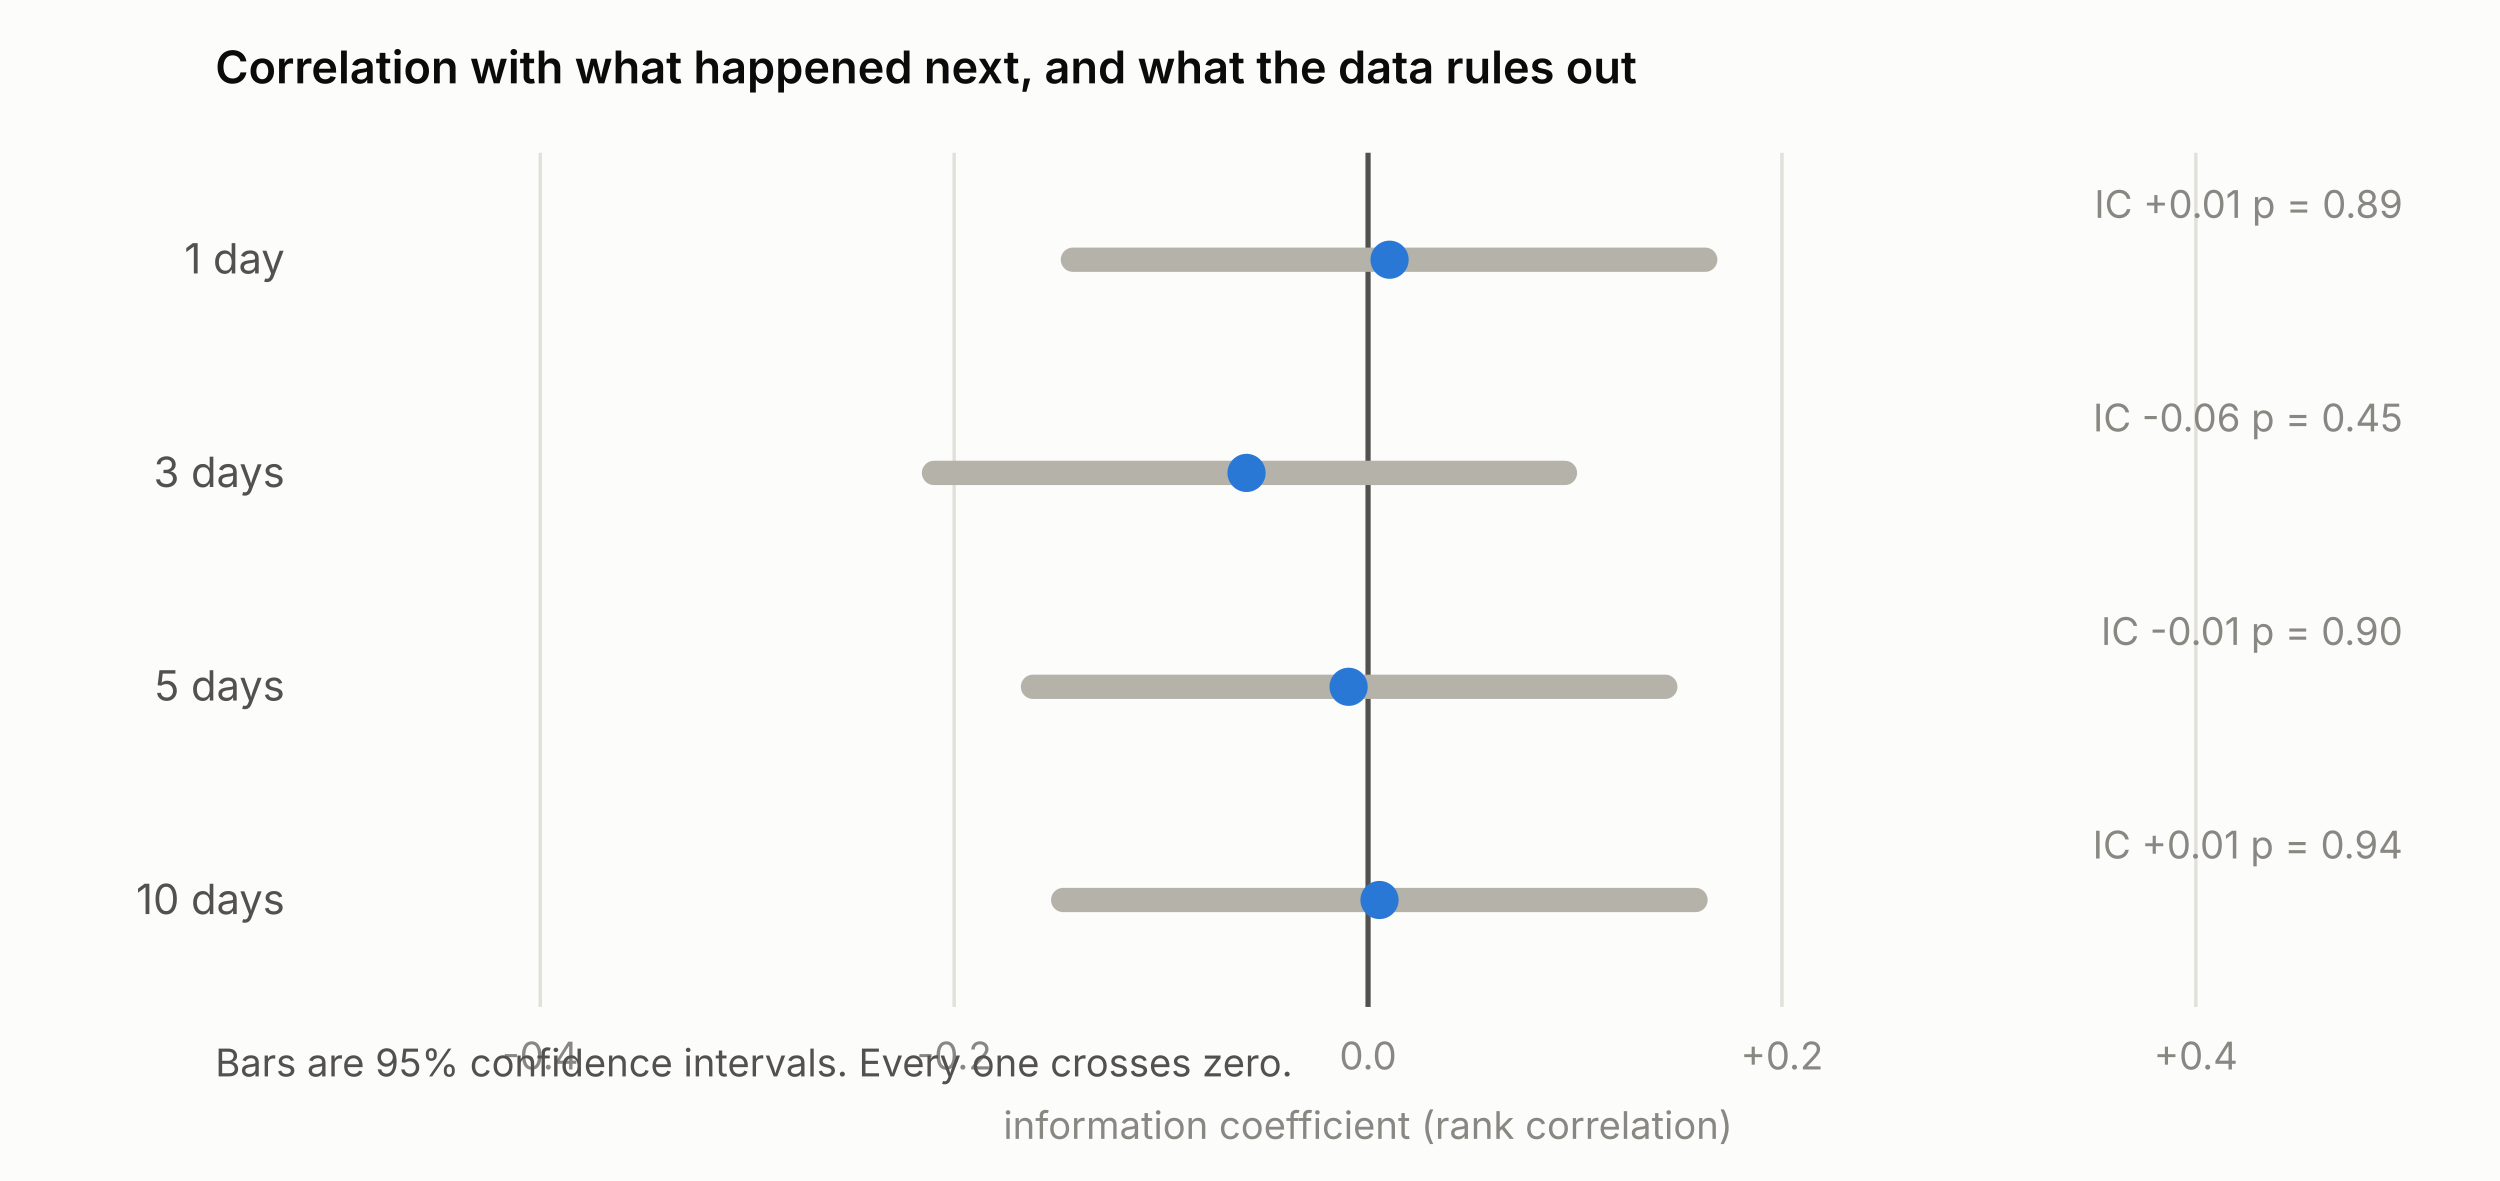
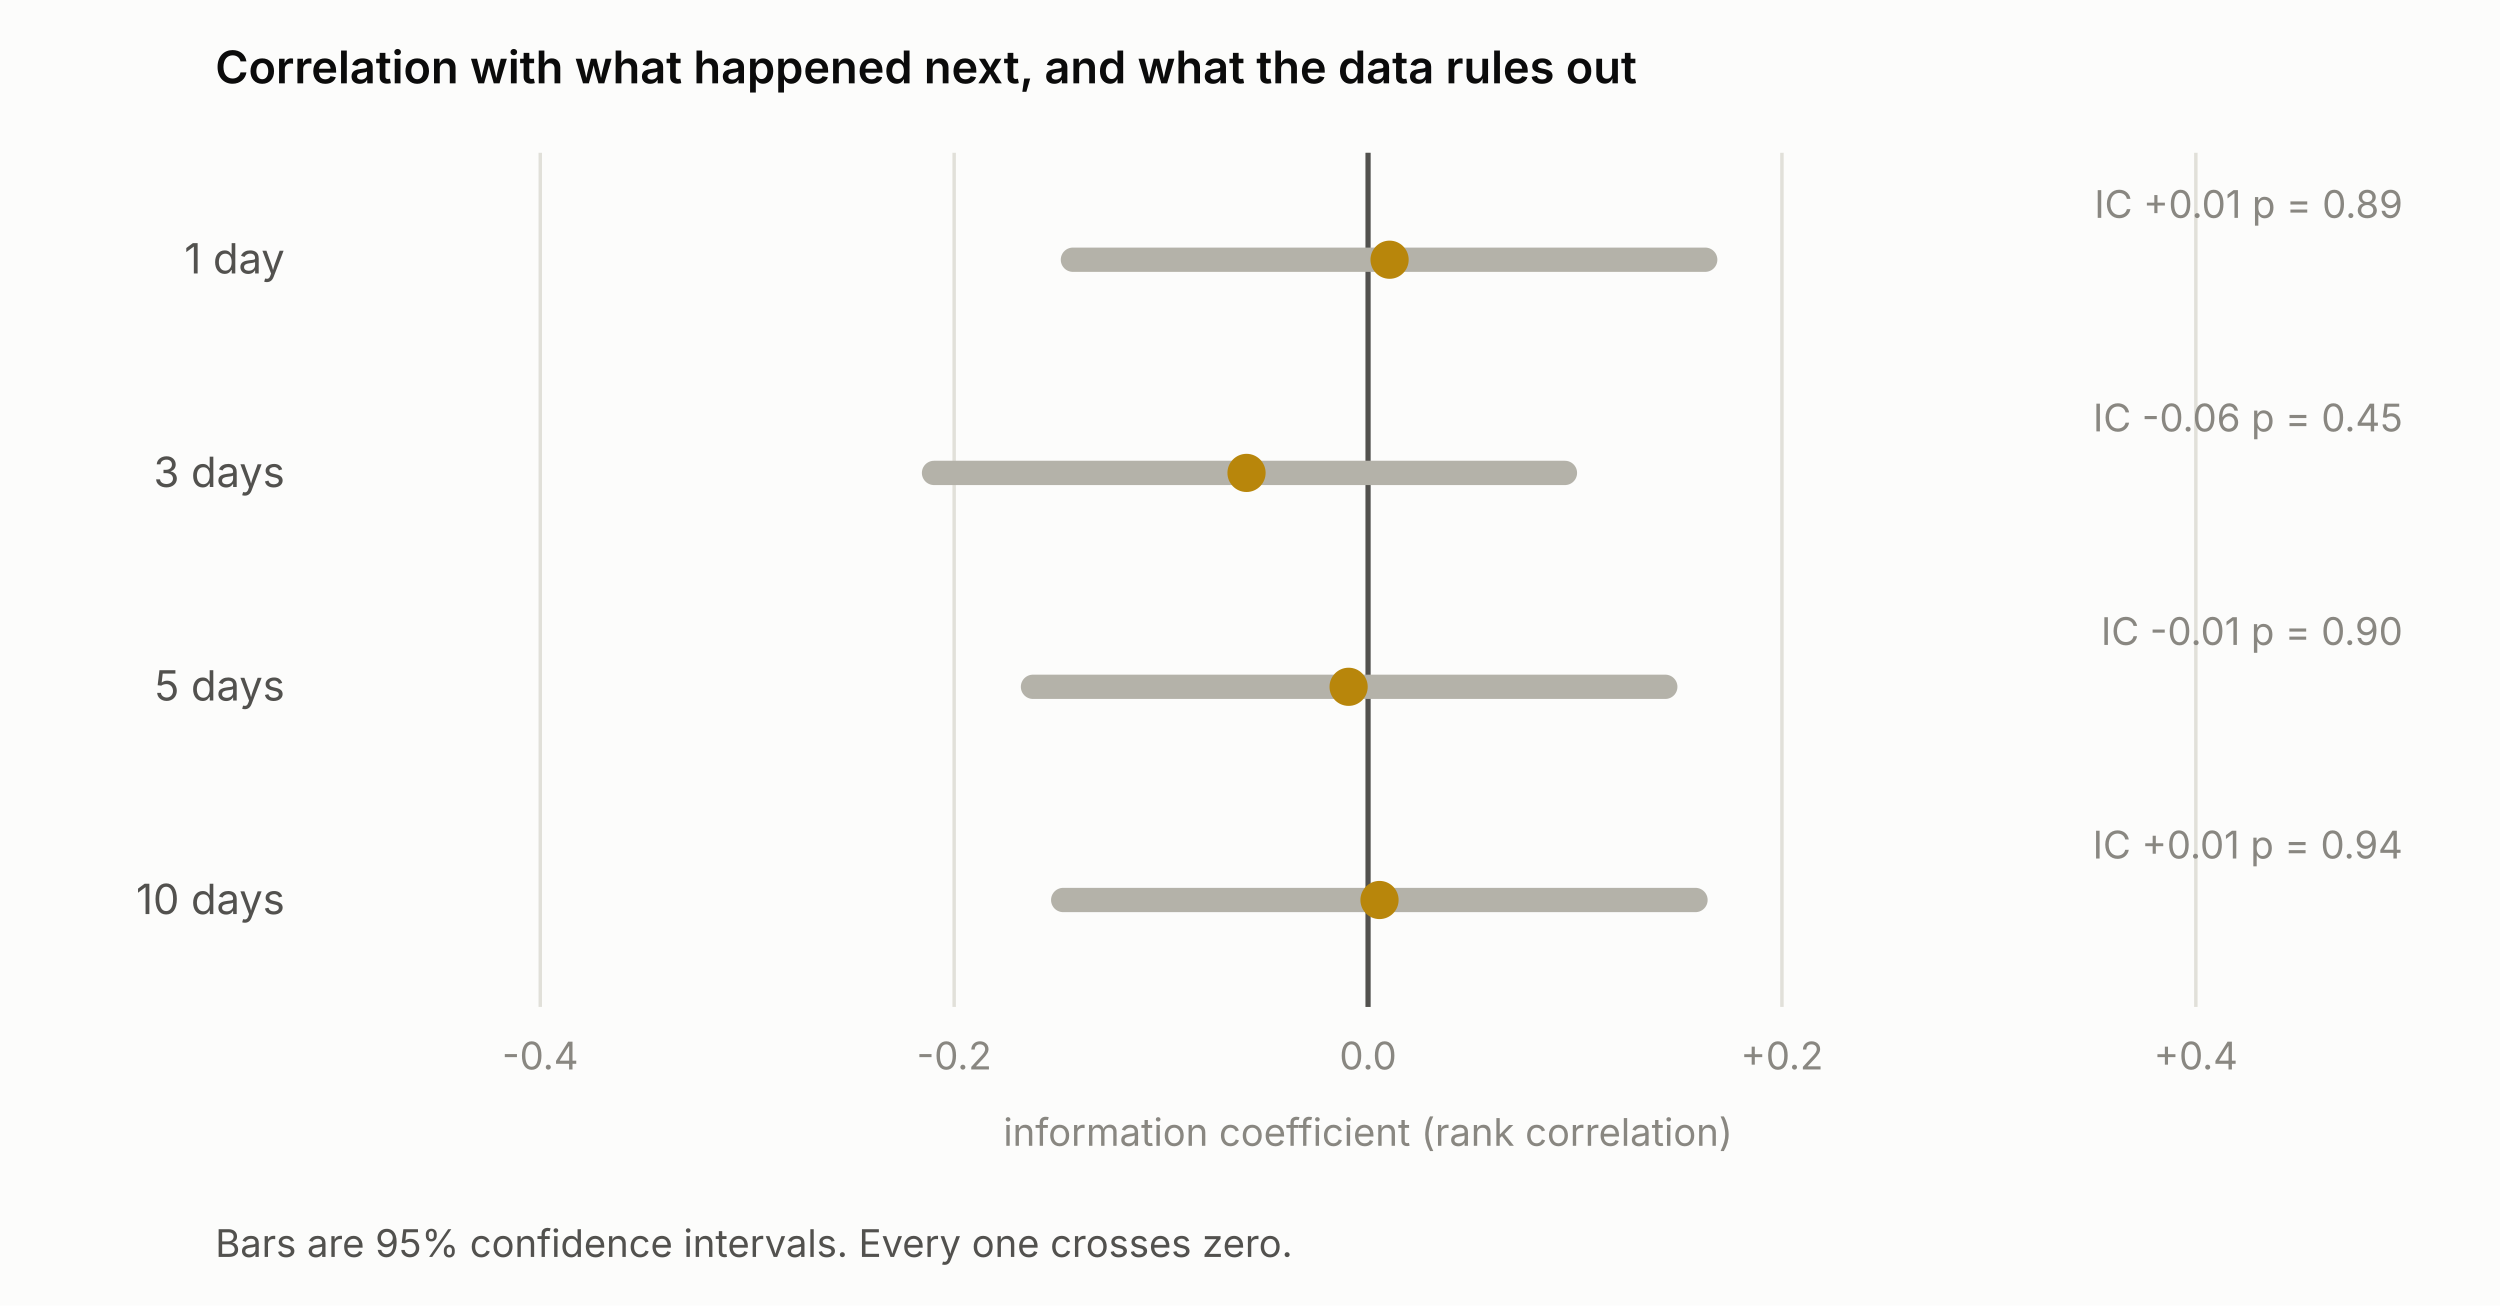
- <svg xmlns="http://www.w3.org/2000/svg" width="720" height="340" viewBox="0 0 720 340" font-family="system-ui, -apple-system, 'Segoe UI', sans-serif">
-   <rect width="720" height="340" fill="#fcfcfb" />
+ <svg xmlns="http://www.w3.org/2000/svg" width="720" height="376" viewBox="0 0 720 376" font-family="system-ui, -apple-system, 'Segoe UI', sans-serif">
+   <rect width="720" height="376" fill="#fcfcfb" />
  <text x="62" y="24" font-size="13" text-anchor="start" font-weight="600" fill="#0b0b0b" style="font-variant-numeric:tabular-nums">Correlation with what happened next, and what the data rules out</text>
  <line x1="155.6" y1="44" x2="155.6" y2="290" stroke="#e1e0d9" stroke-width="1" />
  <text x="155.6" y="308" font-size="11" text-anchor="middle" fill="#898781" style="font-variant-numeric:tabular-nums">-0.4</text>
  <line x1="274.8" y1="44" x2="274.8" y2="290" stroke="#e1e0d9" stroke-width="1" />
  <text x="274.8" y="308" font-size="11" text-anchor="middle" fill="#898781" style="font-variant-numeric:tabular-nums">-0.2</text>
  <line x1="394.0" y1="44" x2="394.0" y2="290" stroke="#e1e0d9" stroke-width="1" />
  <text x="394.0" y="308" font-size="11" text-anchor="middle" fill="#898781" style="font-variant-numeric:tabular-nums">0.0</text>
  <line x1="513.2" y1="44" x2="513.2" y2="290" stroke="#e1e0d9" stroke-width="1" />
  <text x="513.2" y="308" font-size="11" text-anchor="middle" fill="#898781" style="font-variant-numeric:tabular-nums">+0.2</text>
  <line x1="632.4" y1="44" x2="632.4" y2="290" stroke="#e1e0d9" stroke-width="1" />
  <text x="632.4" y="308" font-size="11" text-anchor="middle" fill="#898781" style="font-variant-numeric:tabular-nums">+0.4</text>
  <line x1="394.0" y1="44" x2="394.0" y2="290" stroke="#52514e" stroke-width="1.5" />
-   <text x="394.0" y="328" font-size="11" text-anchor="middle" fill="#898781" style="font-variant-numeric:tabular-nums">information coefficient (rank correlation)</text>
+   <text x="394.0" y="330" font-size="11" text-anchor="middle" fill="#898781" style="font-variant-numeric:tabular-nums">information coefficient (rank correlation)</text>
  <text x="82" y="78.75" font-size="12" text-anchor="end" fill="#52514e" style="font-variant-numeric:tabular-nums">1 day</text>
  <line x1="309.0" y1="74.8" x2="491.1" y2="74.8" stroke="#b4b2a9" stroke-width="7" stroke-linecap="round" />
-   <circle cx="400.2" cy="74.8" r="5.5" fill="#2a78d6" />
+   <circle cx="400.2" cy="74.8" r="5.5" fill="#b8860b" />
  <text x="692" y="62.75" font-size="11" text-anchor="end" fill="#898781" style="font-variant-numeric:tabular-nums">IC +0.01   p = 0.89</text>
  <text x="82" y="140.25" font-size="12" text-anchor="end" fill="#52514e" style="font-variant-numeric:tabular-nums">3 days</text>
  <line x1="269.0" y1="136.2" x2="450.7" y2="136.2" stroke="#b4b2a9" stroke-width="7" stroke-linecap="round" />
-   <circle cx="359.0" cy="136.2" r="5.5" fill="#2a78d6" />
+   <circle cx="359.0" cy="136.2" r="5.5" fill="#b8860b" />
  <text x="692" y="124.25" font-size="11" text-anchor="end" fill="#898781" style="font-variant-numeric:tabular-nums">IC -0.06   p = 0.45</text>
  <text x="82" y="201.75" font-size="12" text-anchor="end" fill="#52514e" style="font-variant-numeric:tabular-nums">5 days</text>
  <line x1="297.5" y1="197.8" x2="479.6" y2="197.8" stroke="#b4b2a9" stroke-width="7" stroke-linecap="round" />
-   <circle cx="388.4" cy="197.8" r="5.5" fill="#2a78d6" />
+   <circle cx="388.4" cy="197.8" r="5.5" fill="#b8860b" />
  <text x="692" y="185.75" font-size="11" text-anchor="end" fill="#898781" style="font-variant-numeric:tabular-nums">IC -0.01   p = 0.90</text>
  <text x="82" y="263.25" font-size="12" text-anchor="end" fill="#52514e" style="font-variant-numeric:tabular-nums">10 days</text>
  <line x1="306.2" y1="259.2" x2="488.3" y2="259.2" stroke="#b4b2a9" stroke-width="7" stroke-linecap="round" />
-   <circle cx="397.3" cy="259.2" r="5.5" fill="#2a78d6" />
+   <circle cx="397.3" cy="259.2" r="5.5" fill="#b8860b" />
  <text x="692" y="247.25" font-size="11" text-anchor="end" fill="#898781" style="font-variant-numeric:tabular-nums">IC +0.01   p = 0.94</text>
-   <text x="62" y="310" font-size="11" text-anchor="start" fill="#52514e" style="font-variant-numeric:tabular-nums">Bars are 95% confidence intervals. Every one crosses zero.</text>
+   <text x="62" y="362" font-size="11" text-anchor="start" fill="#52514e" style="font-variant-numeric:tabular-nums">Bars are 95% confidence intervals. Every one crosses zero.</text>
</svg>
